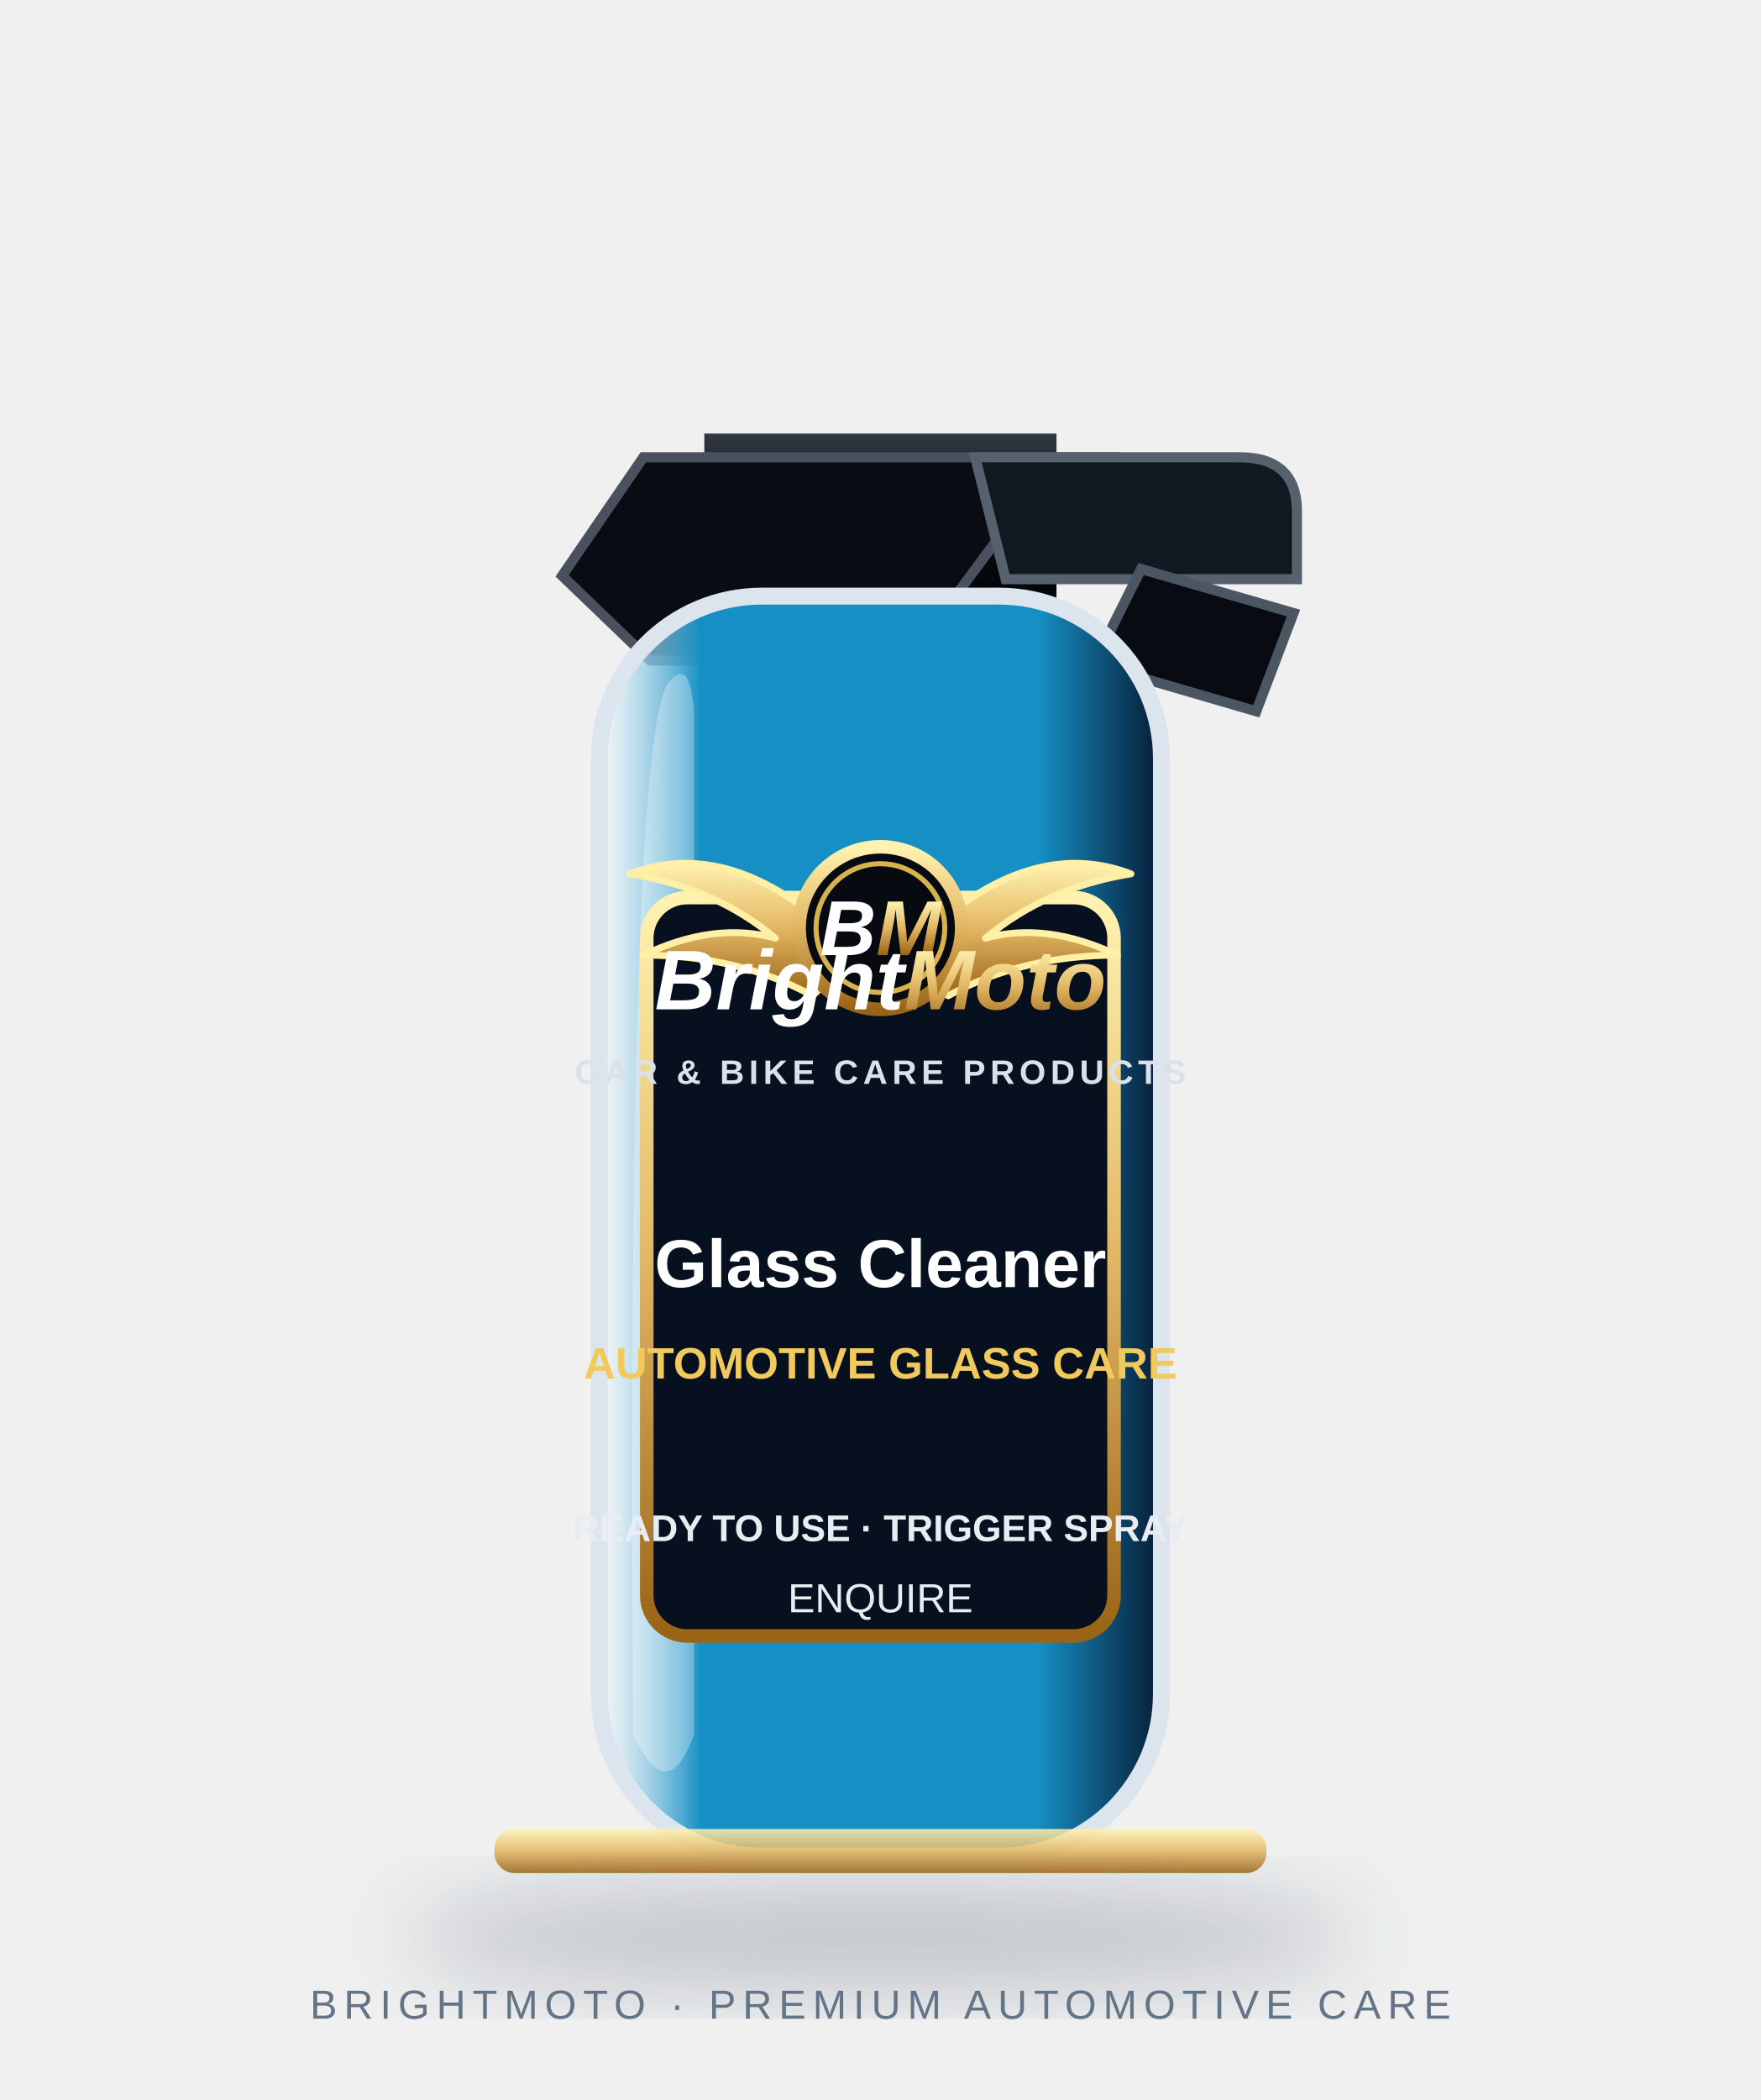
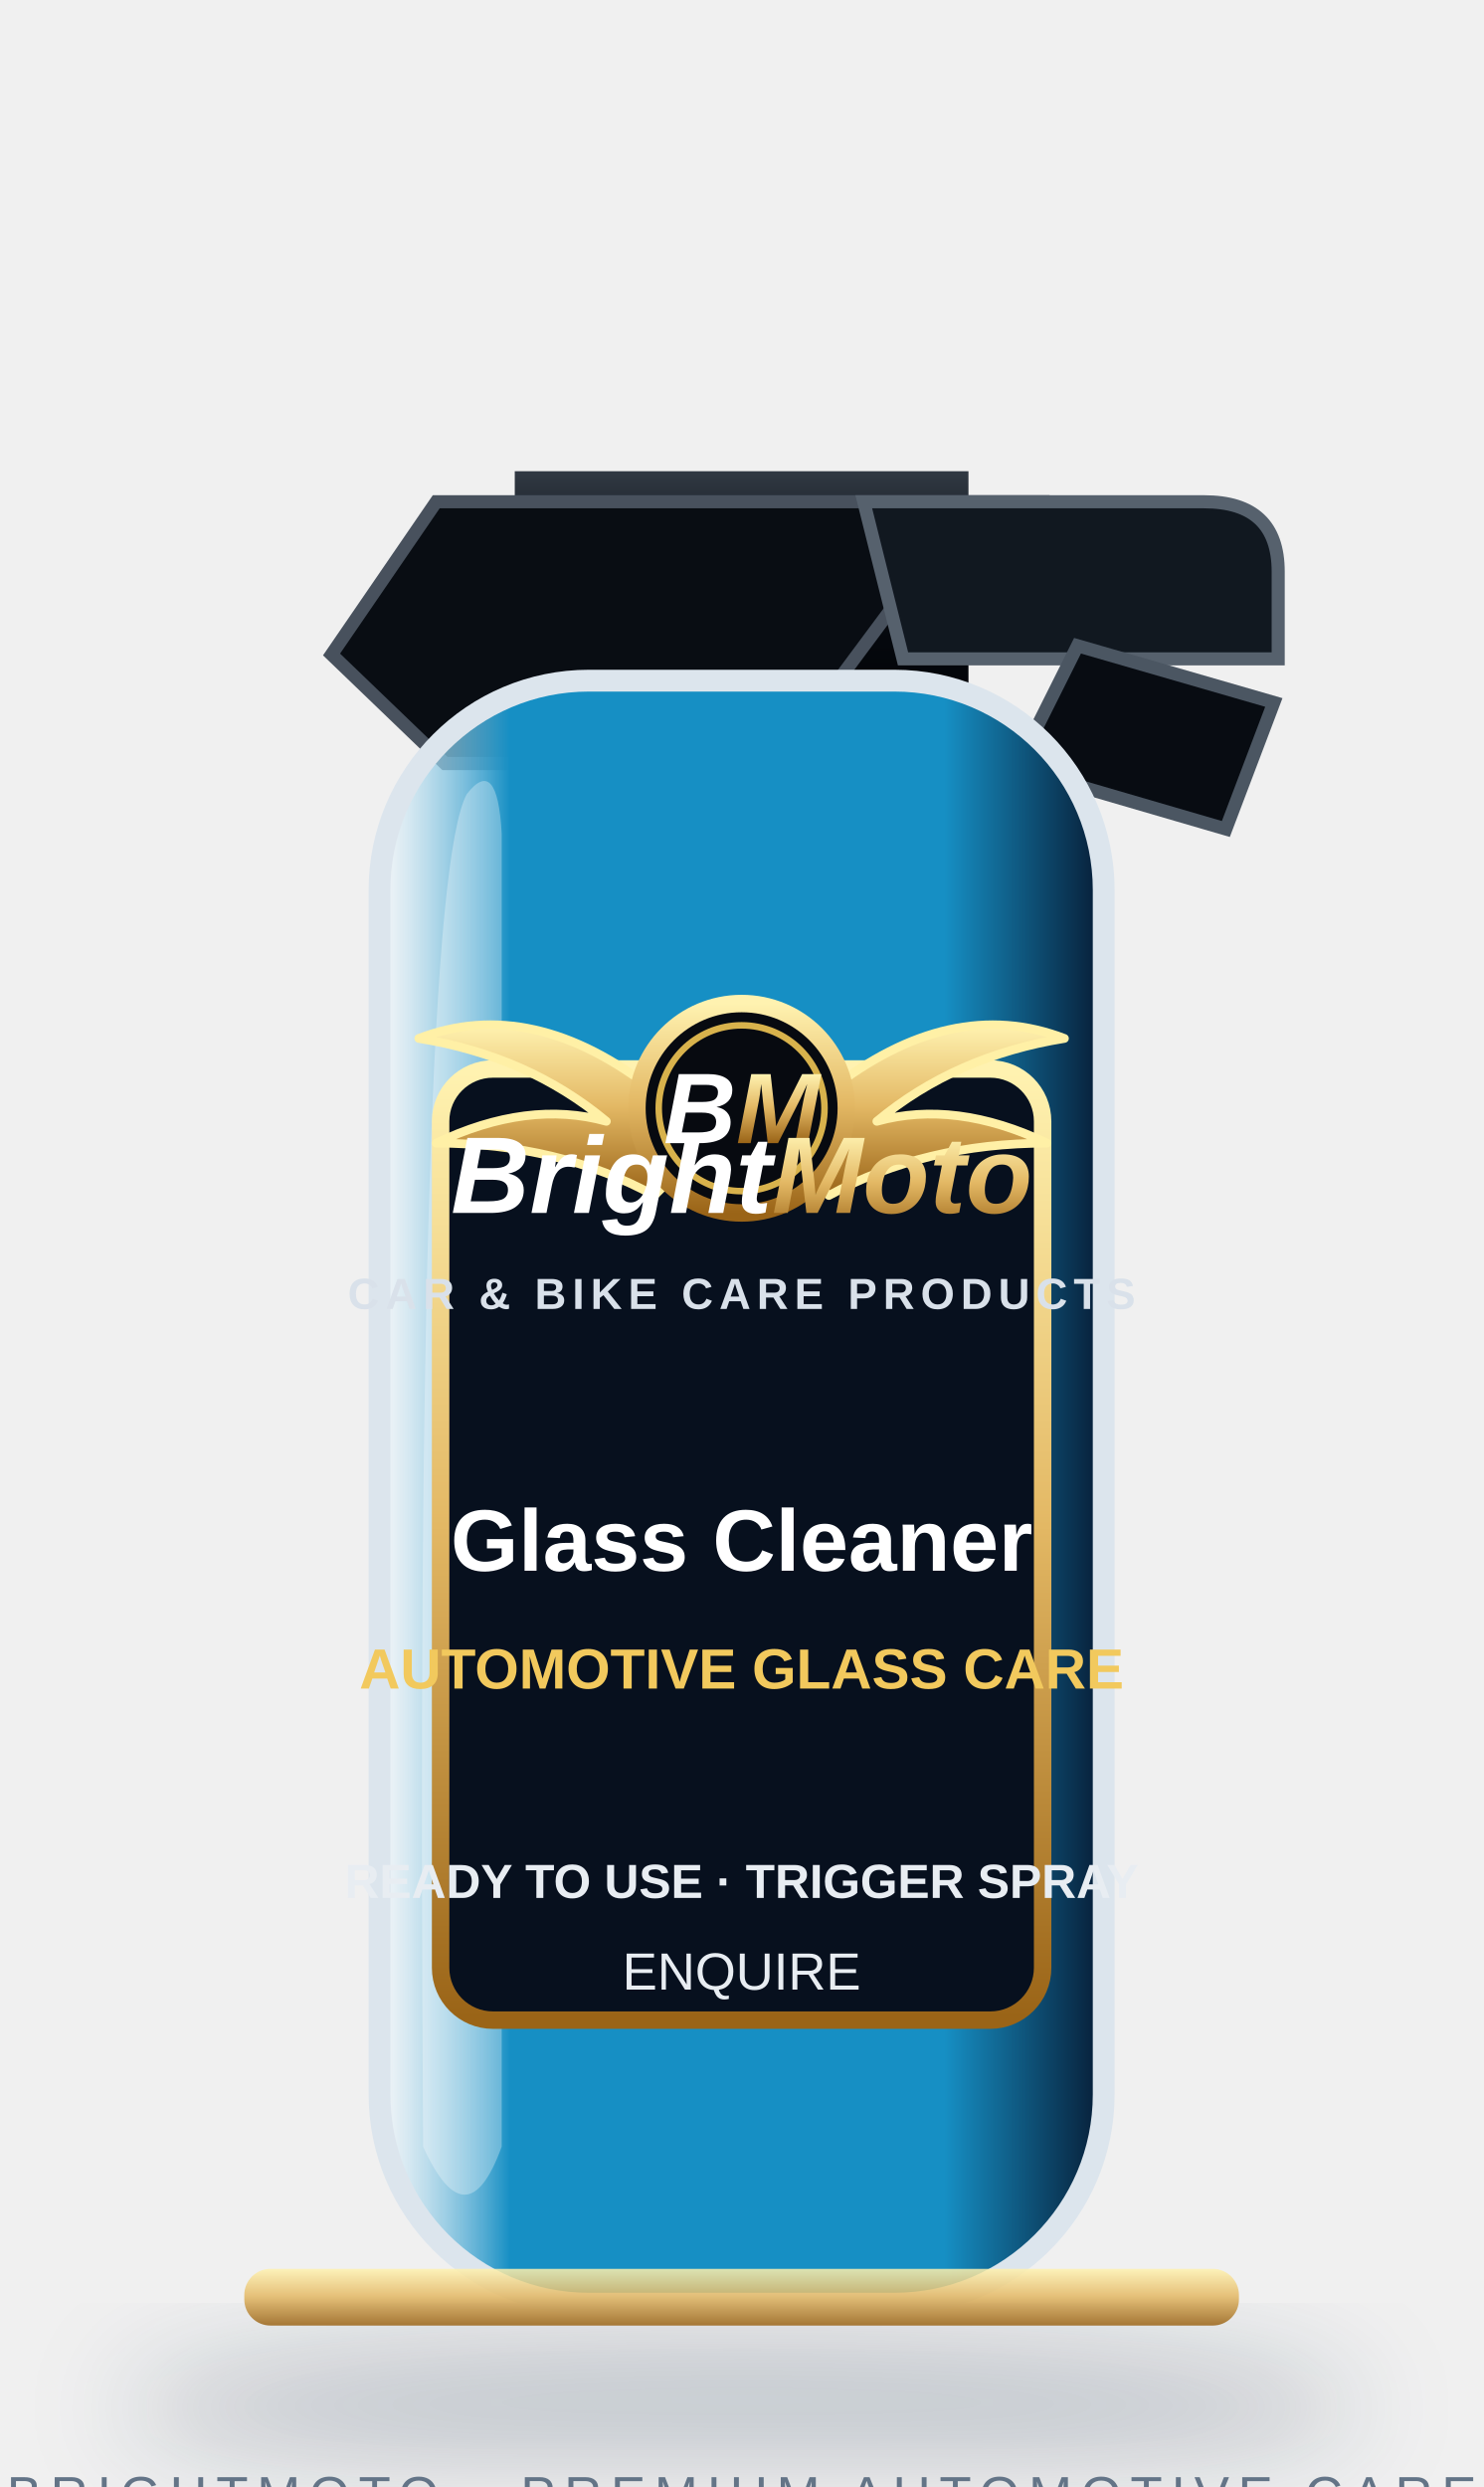
- <svg xmlns="http://www.w3.org/2000/svg" viewBox="0 0 520 620" role="img" aria-label="BrightMoto Glass Cleaner RTU trigger spray bottle product pack">
+ <svg xmlns="http://www.w3.org/2000/svg" viewBox="90 20 340 570" role="img" aria-label="BrightMoto Glass Cleaner RTU trigger spray bottle product pack">
  <defs>
    <linearGradient id="can" x1="0" x2="1">
      <stop stop-color="#070a0f" />
      <stop offset=".18" stop-color="#343a43" />
      <stop offset=".42" stop-color="#080b10" />
      <stop offset=".78" stop-color="#20252d" />
      <stop offset="1" stop-color="#05070a" />
    </linearGradient>
    <linearGradient id="cap" x2="0" y2="1">
      <stop stop-color="#313943" />
      <stop offset=".5" stop-color="#080c12" />
      <stop offset="1" stop-color="#020408" />
    </linearGradient>
    <linearGradient id="gold" x2="0" y2="1">
      <stop stop-color="#fff2b0" />
      <stop offset=".48" stop-color="#e3b864" />
      <stop offset="1" stop-color="#9a6417" />
    </linearGradient>
    <linearGradient id="body" x2="1">
      <stop stop-color="#f9fcff" stop-opacity=".55" />
      <stop offset=".18" stop-color="#168fc4" />
      <stop offset=".78" stop-color="#168fc4" />
      <stop offset="1" stop-color="#071c35" />
    </linearGradient>
    <filter id="shadow">
      <feGaussianBlur stdDeviation="12" />
    </filter>
  </defs>
  <ellipse cx="260" cy="572" rx="142" ry="20" fill="#0a2745" opacity=".18" filter="url(#shadow)" />
  <path d="M208 128h104v52h-104z" fill="url(#cap)" />
  <path d="M190 135h140l28 25h-64l-26 35h-76l-26-25z" fill="#090d13" stroke="#48515d" stroke-width="3" />
  <path d="M288 135h78q17 0 17 16v20h-86z" fill="#111820" stroke="#56616d" stroke-width="3" />
  <path d="M337 168l45 13-11 29-48-14z" fill="#080c12" stroke="#4b5662" stroke-width="3" />
  <rect x="177" y="176" width="166" height="372" rx="48" fill="url(#body)" stroke="#dce5ed" stroke-width="5" />
  <path d="M197 202q-12 22 -10 310q10 22 18 0V211q-1 -18 -8 -9" fill="#fff" opacity=".3" />
  <rect x="191" y="265" width="138" height="218" rx="12" fill="#07101e" stroke="url(#gold)" stroke-width="4" />
  <g transform="translate(260 274)" stroke-linejoin="round">
    <path d="M-20 -4Q-48 -26 -74 -16Q-49 -12 -31 3Q-49 -2 -70 8Q-42 8 -20 20L-10 10Z M20 -4Q48 -26 74 -16Q49 -12 31 3Q49 -2 70 8Q42 8 20 20L10 10Z" fill="url(#gold)" stroke="#fff0a6" stroke-width="2" />
    <circle r="24" fill="#070a10" stroke="url(#gold)" stroke-width="4" />
    <circle r="19" fill="none" stroke="#d8b24c" stroke-width="1.5" />
    <text y="8" text-anchor="middle" font-family="Arial,sans-serif" font-size="23" font-weight="900" font-style="italic" fill="#fff">B<tspan fill="url(#gold)">M</tspan>
    </text>
  </g>
  <g text-anchor="middle" font-family="Arial,sans-serif">
    <text x="260" y="298" fill="#fff" font-size="25" font-weight="900" font-style="italic">Bright<tspan fill="url(#gold)">Moto</tspan>
    </text>
    <text x="260" y="320" fill="#d9e1ea" font-size="10" letter-spacing="1.4" font-weight="700">CAR &amp; BIKE CARE PRODUCTS</text>
    <path d="M205 338h110" stroke="url(#gold)" stroke-width="3" />
    <text x="260" y="380" fill="#fff" font-size="20" font-weight="900">Glass Cleaner</text>
    <text x="260" y="407" fill="#f2c95d" font-size="13" font-weight="700">AUTOMOTIVE GLASS CARE</text>
    <text x="260" y="455" fill="#e8edf2" font-size="11" font-weight="600">READY TO USE · TRIGGER SPRAY</text>
    <text x="260" y="476" fill="#e8edf2" font-size="12">ENQUIRE</text>
  </g>
  <rect x="146" y="540" width="228" height="13" rx="6" fill="url(#gold)" opacity=".85" />
  <text x="260" y="596" text-anchor="middle" font-family="Arial,sans-serif" font-size="12" fill="#637487" letter-spacing="2">BRIGHTMOTO · PREMIUM AUTOMOTIVE CARE</text>
</svg>
